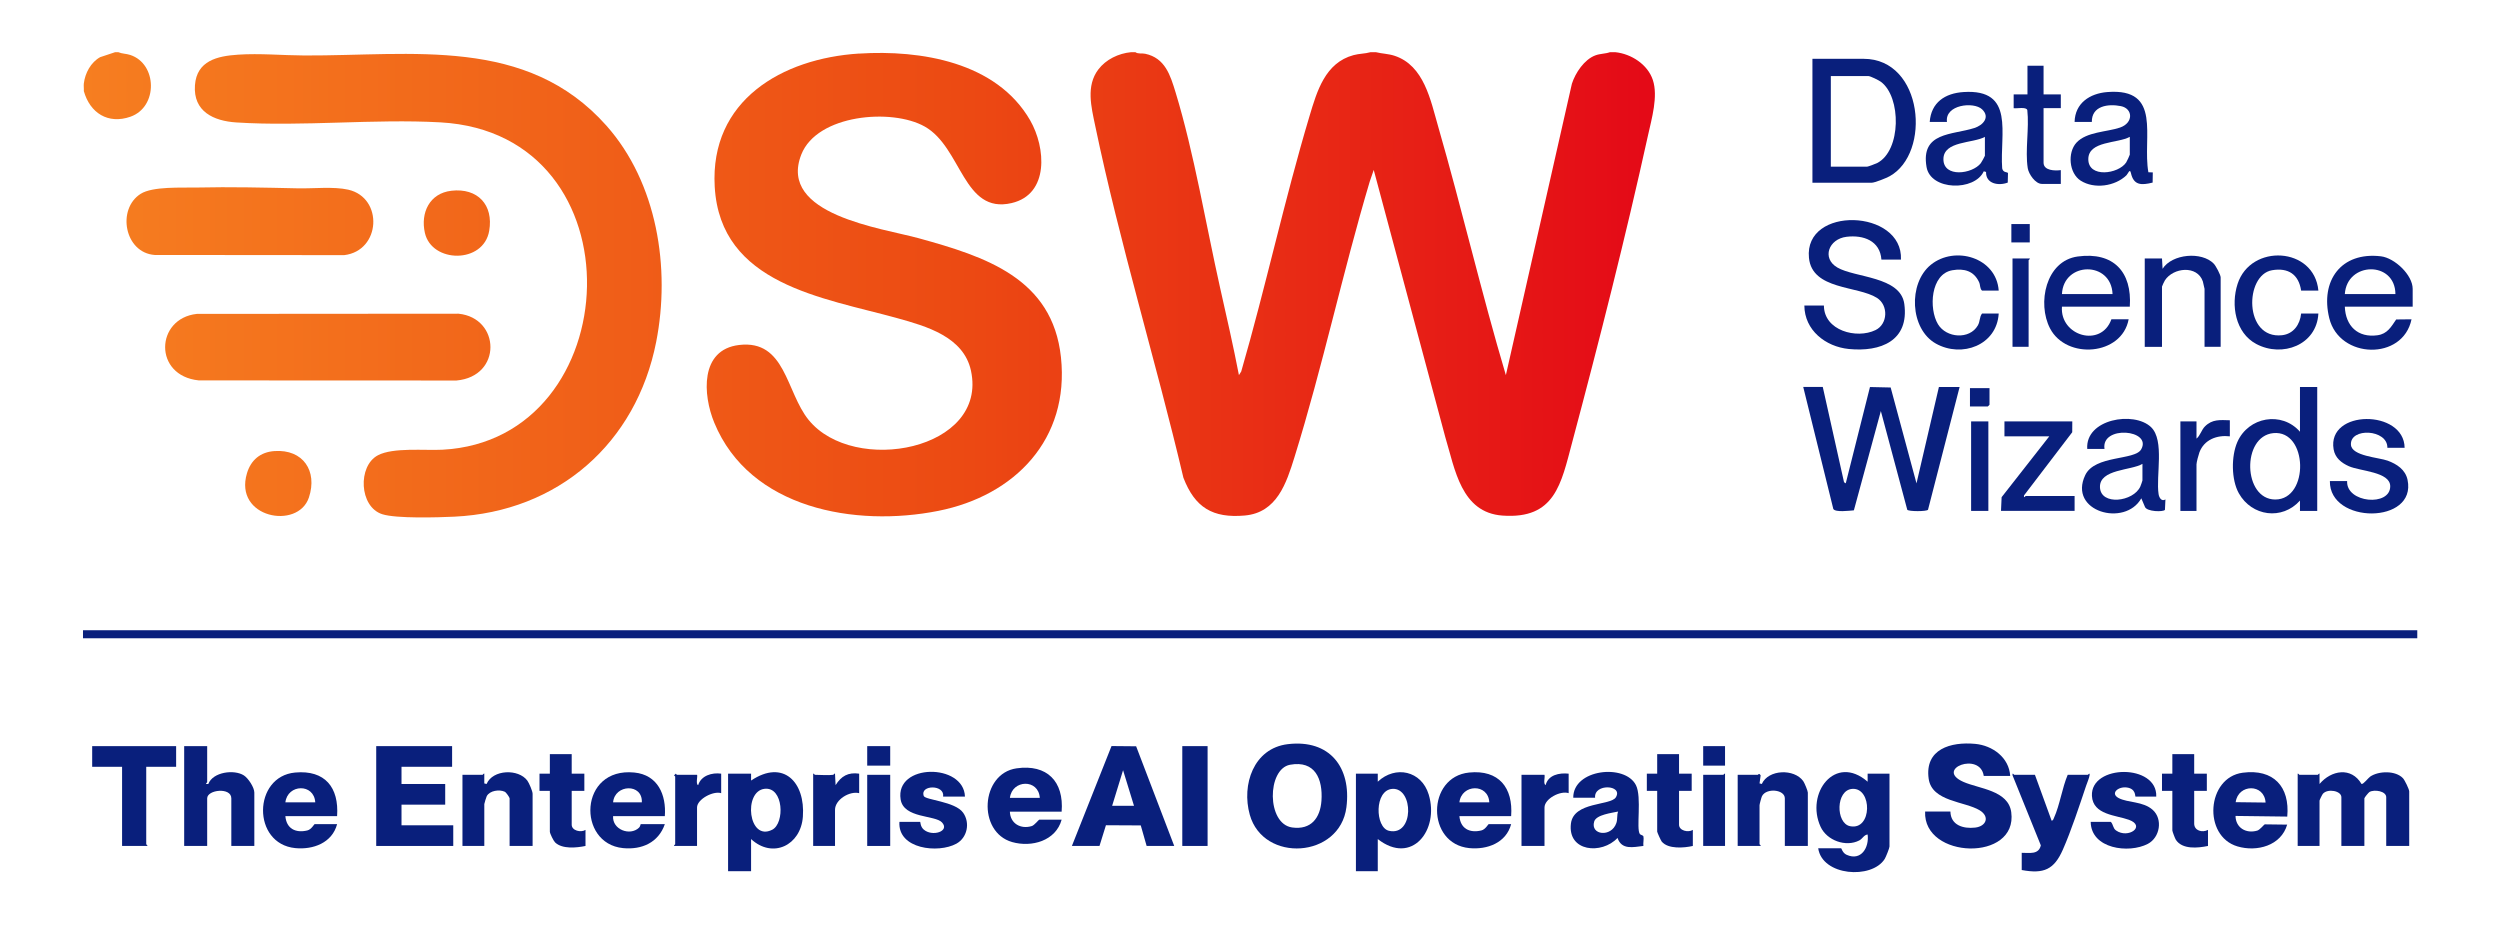
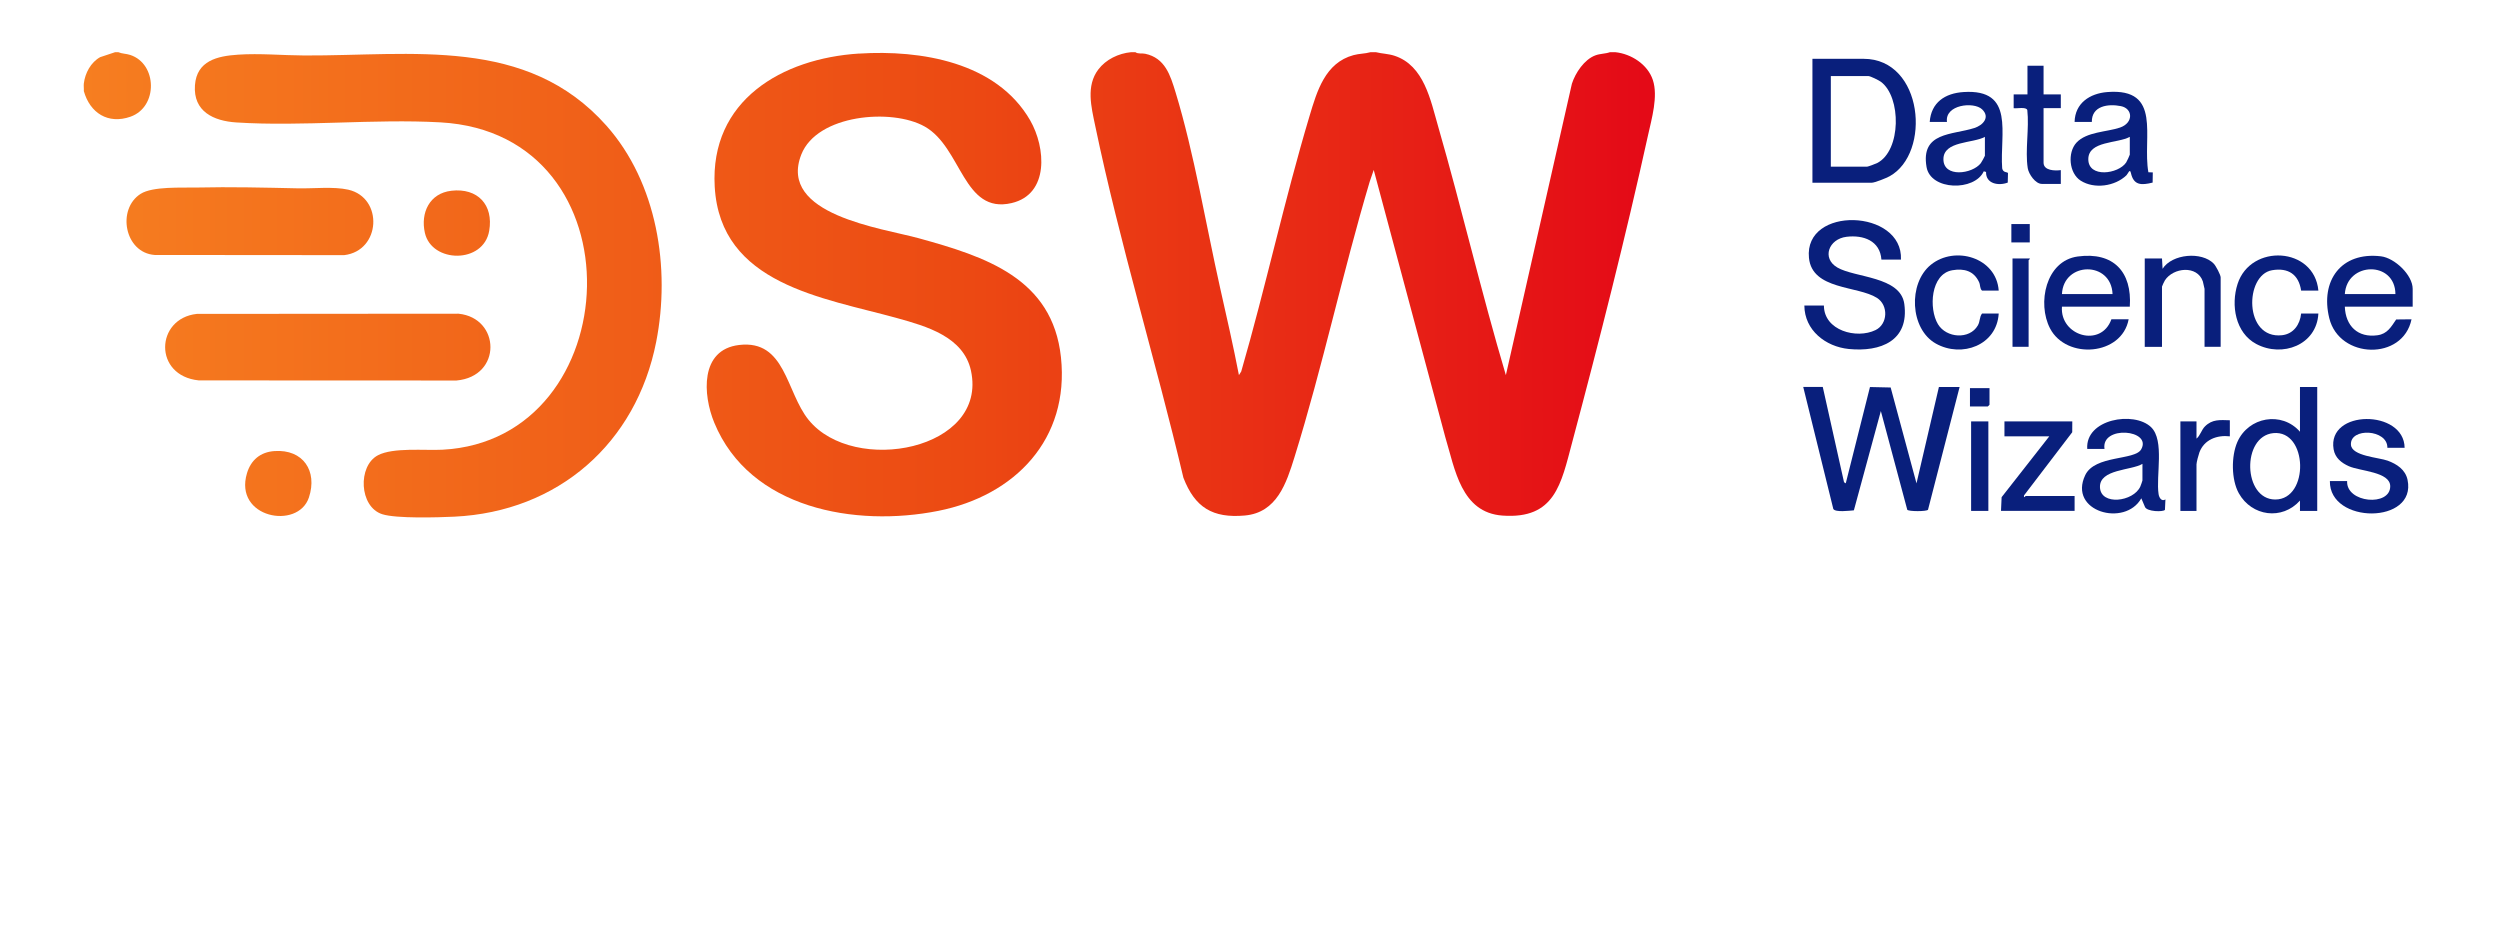
<svg xmlns="http://www.w3.org/2000/svg" width="683" height="253" viewBox="0 0 683 253" fill="none">
-   <path d="M660.399 172.181H22.674V174.375H660.399V172.181Z" fill="#091F7C" />
-   <path d="M351.833 203.304C363.25 201.935 369.229 209.629 367.843 220.533C366.068 234.515 345.141 235.808 341.441 222.59C339.15 214.413 342.452 204.428 351.833 203.304ZM352.446 208.929C346.137 210.078 345.99 225.098 353.027 226.068C358.151 226.774 360.693 223.506 361.023 218.741C361.428 212.84 359.292 207.683 352.446 208.929Z" fill="#091F7C" />
-   <path d="M549.19 211.993H541.964C540.987 205.25 528.423 210.087 536.409 213.615C540.691 215.508 548.659 215.894 549.472 221.893C551.323 235.516 525.363 234.76 525.941 221.711H532.853C532.922 225.459 536.387 226.47 539.607 226.099C542.699 225.741 543.641 223.095 540.874 221.391C536.843 218.908 527.788 219.049 526.912 212.752C525.784 204.629 532.95 202.61 539.601 203.222C544.364 203.662 548.891 206.951 549.186 211.996L549.19 211.993Z" fill="#091F7C" />
-   <path d="M123.515 203.841V209.485H109.692V214.187H121.63V219.831H109.692V225.471H123.829V231.115H102.783V203.841H123.515Z" fill="#091F7C" />
-   <path d="M658.2 231.115H651.916V217.793C651.916 216.127 648.677 215.606 647.345 216.365C647.078 216.519 645.947 217.906 645.947 218.107V231.115H639.664V217.793C639.664 216.048 635.96 215.358 634.628 216.842C634.424 217.071 633.695 218.562 633.695 218.732V231.115H627.726V211.365C627.955 211.28 628.103 211.679 628.197 211.679H633.224C633.289 211.679 633.579 211.211 633.692 211.365L633.698 214.187C636.877 210.407 642.385 209.438 645.171 214.187C645.668 214.309 646.987 212.548 647.537 212.168C649.846 210.59 654.458 210.47 656.484 212.602C656.971 213.113 658.197 215.634 658.197 216.221V231.112L658.2 231.115Z" fill="#091F7C" />
-   <path d="M292.842 231.115L303.668 203.822L310.391 203.885L320.8 231.115H313.26L311.658 225.503L302.141 225.453L300.379 231.115H292.839H292.842ZM309.807 220.141L306.822 210.42L303.838 220.141H309.807Z" fill="#091F7C" />
-   <path d="M503.01 231.743C503.111 231.809 503.393 233.039 504.509 233.538C508.445 235.306 510.704 231.555 510.236 227.983C509.215 228.086 508.85 229.144 507.946 229.612C504.286 231.501 499.124 229.621 497.399 225.905C493.158 216.761 501.37 205.828 510.236 213.562V211.368H516.208V231.272C516.208 231.696 515.215 234.169 514.901 234.668C511.354 240.297 497.833 239.327 496.73 231.74H503.013L503.01 231.743ZM506.073 215.521C501.486 215.806 501.483 224.913 505.439 225.716C511.524 226.95 511.527 215.182 506.073 215.521Z" fill="#091F7C" />
-   <path d="M205.195 229.235V238.011H198.912V211.365H205.195V213.245C214.005 207.347 220.043 213.678 219.346 223.133C218.768 230.965 211.092 234.681 205.195 229.232V229.235ZM208.893 215.499C202.996 216.161 204.432 230.013 210.967 226.686C214.457 224.909 214.08 214.915 208.893 215.499Z" fill="#091F7C" />
-   <path d="M376.407 229.235V238.011H370.438V211.365H376.407V213.559C381.245 209.023 388.358 210.583 390.324 217.068C393.268 226.777 385.712 236.52 376.407 229.232V229.235ZM380.412 215.521C375.414 215.822 375.65 226.099 379.457 226.972C386.366 228.56 386.224 215.169 380.412 215.521Z" fill="#091F7C" />
-   <path d="M56.601 203.841V213.716C56.601 213.788 56.004 214.137 56.447 214.187H56.909C58.159 210.881 64.012 210.141 66.638 211.848C67.845 212.633 69.482 215.138 69.482 216.535V231.112H63.198V218.104C63.198 215.012 56.601 215.725 56.601 218.104V231.112H50.317V203.841H56.601Z" fill="#091F7C" />
-   <path d="M181.633 222.963H167.496C167.232 226.626 172.127 228.494 174.59 226.112C174.951 225.763 174.983 225.157 175.036 225.157H181.633C179.896 230.192 175.344 232.208 170.204 231.702C157.571 230.456 158.146 209.538 173.305 211.054C179.72 211.694 182.061 217.137 181.633 222.963ZM167.496 219.203H175.35C175.601 213.939 167.933 214.221 167.496 219.203Z" fill="#091F7C" />
-   <path d="M290.04 221.742H275.902C275.984 224.96 278.824 226.62 281.887 225.679C282.613 225.456 283.778 223.936 283.914 223.936H290.04C288.456 229.715 281.866 231.57 276.525 230.054C266.946 227.333 267.888 211.33 277.712 209.912C286.059 208.706 290.7 213.512 290.04 221.742ZM284.074 217.979C283.735 212.718 276.509 212.959 275.905 217.979H284.074Z" fill="#091F7C" />
-   <path d="M92.101 222.963H77.964C78.237 226.36 80.728 227.647 83.942 226.884C85.095 226.611 85.808 225.157 85.972 225.157H92.098C90.741 230.268 85.567 232.186 80.669 231.702C68.79 230.528 69.076 212.112 80.634 211.057C88.784 210.313 92.645 215.128 92.095 222.963H92.101ZM86.132 219.203C85.793 213.942 78.567 214.184 77.964 219.203H86.132Z" fill="#091F7C" />
-   <path d="M624.879 223.092L610.745 222.913C610.786 226.131 613.604 227.829 616.68 226.925C617.409 226.711 618.593 225.208 618.728 225.211L624.854 225.289C623.199 231.046 616.582 232.82 611.263 231.234C601.747 228.4 602.841 212.407 612.705 211.107C621.106 210.003 625.633 214.896 624.879 223.092ZM618.957 219.256C618.615 214.017 611.461 214.121 610.789 219.153L618.957 219.256Z" fill="#091F7C" />
-   <path d="M412.847 222.963H398.709C398.983 226.36 401.474 227.647 404.688 226.884C405.841 226.611 406.554 225.157 406.718 225.157H412.844C411.487 230.268 406.312 232.186 401.414 231.702C389.599 230.534 389.746 212.219 401.38 211.054C409.479 210.244 413.428 215.204 412.844 222.963H412.847ZM406.878 219.203C406.601 213.951 399.278 214.184 398.709 219.203H406.878Z" fill="#091F7C" />
-   <path d="M429.813 217.947C429.731 210.103 443.947 208.559 446.938 214.498C448.6 217.8 446.944 226.438 448.012 227.857C448.229 228.146 448.898 228.165 448.983 228.513C449.153 229.207 448.864 230.334 448.974 231.112C446.19 231.432 443.027 232.267 441.908 228.921C437.61 233.532 428.223 232.732 429.178 224.994C429.923 218.949 440.039 220.154 441.456 217.815C443.526 214.394 435.383 213.967 435.782 217.95H429.813V217.947ZM442.065 221.714C440.388 222.097 436.099 222.558 435.534 224.439C434.409 228.18 440.243 228.846 441.591 224.844C441.962 223.742 441.682 222.756 442.065 221.714Z" fill="#091F7C" />
-   <path d="M48.118 203.841V209.485H39.95V230.644C39.95 230.739 40.349 230.886 40.264 231.115H33.352V209.485H25.184V203.841H48.118Z" fill="#091F7C" />
-   <path d="M555.944 211.679L560.503 224.216C560.933 224.181 561.002 223.757 561.144 223.447C562.724 219.988 563.377 215.273 564.898 211.676H570.396C570.477 211.676 571.012 210.881 570.87 211.833C570.76 212.589 570.201 213.848 569.931 214.658C568.093 220.132 565.869 226.918 563.569 232.132C561.159 237.594 558.354 238.806 552.334 237.691V232.989C554.455 232.97 556.971 233.557 557.553 230.952L549.827 211.823C549.739 210.869 550.167 211.673 550.292 211.673H555.947L555.944 211.679Z" fill="#091F7C" />
-   <path d="M493.9 231.115H487.616V218.107C487.616 215.675 482.564 215.172 481.371 217.517C481.207 217.841 480.705 219.736 480.705 219.988V230.644C480.705 230.739 481.104 230.886 481.019 231.115H474.735V211.679H480.233C480.35 211.679 480.529 211.064 481.009 211.829L480.705 214.027L481.327 214.181C483.111 210.166 490.196 209.962 492.643 213.399C492.998 213.895 493.9 216.08 493.9 216.535V231.112V231.115Z" fill="#091F7C" />
-   <path d="M145.507 231.115H139.224V218.107C139.224 217.856 138.297 216.488 137.892 216.299C136.437 215.621 133.795 215.963 132.978 217.517C132.837 217.787 132.312 219.492 132.312 219.674V231.115H126.343V211.679H131.841C131.907 211.679 132.196 211.211 132.309 211.365V214.03L132.934 214.184C134.621 210.194 141.643 209.977 144.071 213.267C144.539 213.904 145.507 216.161 145.507 216.852V231.115Z" fill="#091F7C" />
-   <path d="M263.628 217.637H257.659C258.183 214.294 251.291 214.366 252.352 217.436C252.751 218.594 260.939 218.923 263.135 222.044C265.086 224.815 264.269 228.855 261.281 230.497C256.361 233.199 245.237 232.013 245.72 224.53H251.375C251.492 224.53 251.404 225.76 252.302 226.583C254.627 228.708 259.613 227.122 257.348 224.68C255.456 222.64 246.88 223.622 246.053 218.399C244.492 208.524 263.32 208.439 263.625 217.633L263.628 217.637Z" fill="#091F7C" />
-   <path d="M589.086 217.637H583.431C583.243 217.637 583.635 215.489 581.05 215.141C578.634 214.818 576.46 216.776 578.804 218.023C581.323 219.363 585.451 218.864 588.125 221.259C590.93 223.773 590.117 228.805 586.787 230.544C581.59 233.259 571.27 231.916 571.179 224.533H576.677C577.365 225.227 577.22 226.259 578.097 226.878C581.439 229.244 586.366 225.704 581.634 223.974C578.125 222.69 571.769 222.64 571.515 217.432C571.091 208.76 589.466 208.618 589.086 217.633V217.637Z" fill="#091F7C" />
-   <path d="M156.188 206.038V211.368H159.644V216.07H156.188V225.318C156.188 226.944 158.717 227.527 159.958 226.727V231.115C157.517 231.63 153.587 232.019 151.658 230.152C151.218 229.725 150.219 227.719 150.219 227.198V216.07H147.392V211.368H150.219V206.038H156.188Z" fill="#091F7C" />
-   <path d="M458.713 206.038V211.368H462.169V216.07H458.713V225.318C458.713 226.944 461.242 227.527 462.483 226.727V231.115C460.06 231.665 455.753 232.019 453.994 229.938C453.752 229.652 452.744 227.405 452.744 227.198V216.07H449.916V211.368H452.744V206.038H458.713Z" fill="#091F7C" />
-   <path d="M599.453 206.038V211.368H602.909V216.07H599.453V225.004C599.453 226.953 601.662 227.556 603.223 226.727V231.115C600.468 231.686 596.182 232.145 594.423 229.395C594.206 229.056 593.484 227.132 593.484 226.884V216.07H590.656V211.368H593.484V206.038H599.453Z" fill="#091F7C" />
-   <path d="M329.914 203.841H323.002V231.112H329.914V203.841Z" fill="#091F7C" />
-   <path d="M428.556 211.365V216.695C426.297 215.932 421.958 218.205 421.958 220.612V231.115H415.675V211.679H421.958C422.147 212.407 421.547 214.086 422.269 214.498C422.948 211.698 426.017 211.082 428.556 211.365Z" fill="#091F7C" />
-   <path d="M227.655 211.679C227.743 211.666 228.007 211.208 228.123 211.365L228.283 214.498C229.817 212.027 231.733 210.925 234.724 211.365V216.695C232.085 216.042 228.126 218.465 228.126 221.24V231.115H222.157V211.365C222.387 211.28 222.534 211.679 222.628 211.679C224.14 211.679 226.248 211.87 227.655 211.679Z" fill="#091F7C" />
-   <path d="M190.43 211.679C190.666 211.911 190.003 214.294 190.741 214.498C191.533 211.883 194.539 211.007 197.027 211.365V216.695C194.882 215.998 190.43 218.337 190.43 220.612V231.115H184.147C184.062 230.886 184.461 230.742 184.461 230.644V212.15C184.461 212.037 183.949 211.895 184.301 211.679L184.618 211.371C184.737 211.384 184.835 211.679 184.932 211.679H190.43Z" fill="#091F7C" />
-   <path d="M243.206 211.679H236.923V231.115H243.206V211.679Z" fill="#091F7C" />
-   <path d="M471.28 231.115H465.311V211.679H470.808C470.903 211.679 471.05 211.283 471.28 211.365V231.115Z" fill="#091F7C" />
-   <path d="M243.206 203.841H236.923V209.171H243.206V203.841Z" fill="#091F7C" />
-   <path d="M471.28 203.841H465.311V209.171H471.28V203.841Z" fill="#091F7C" />
  <path d="M497.983 105.723L503.789 131.745L504.26 132.053L510.874 105.736L516.529 105.864L523.588 132.053L529.711 105.72H535.366L526.733 139.266C526.309 139.775 521.423 139.753 521.065 139.266L513.849 112.296L506.479 139.426C505.285 139.514 501.446 140.032 500.861 139.05L492.643 105.714H497.983V105.723Z" fill="#091F7C" />
  <path d="M495.156 49.925V16.068H509.137C525.47 16.068 527.695 41.905 516.187 48.18C515.298 48.663 512.194 49.922 511.336 49.922H495.156V49.925ZM500.183 45.537H510.079C510.362 45.537 512.432 44.752 512.85 44.539C519.429 41.174 519.482 26.474 513.849 22.34C513.262 21.91 510.984 20.773 510.393 20.773H500.183V45.537Z" fill="#091F7C" />
  <path d="M519.344 70.928H514.004C513.636 65.755 509.059 64.129 504.456 64.694C499.602 65.287 497.635 70.542 501.952 73.078C506.771 75.906 519.219 75.479 520.255 83.025C521.644 93.105 513.79 96.212 505.084 95.343C498.738 94.709 492.983 90.207 492.951 83.468H498.292C498.292 90.323 507.221 92.697 512.398 90.176C515.782 88.531 515.951 83.396 512.788 81.384C507.5 78.022 495.088 79.259 494.208 70.46C492.778 56.143 519.951 57.091 519.341 70.928H519.344Z" fill="#091F7C" />
  <path d="M633.066 105.723V139.58H628.353V136.758C623.474 142.21 615.193 141.071 611.652 134.771C609.569 131.064 609.55 124.642 611.237 120.775C614.235 113.897 623.352 112.246 628.353 117.949V105.723H633.066ZM621.065 118.329C612.359 119.202 612.78 136.466 621.602 136.466C630.948 136.466 630.549 117.381 621.065 118.329Z" fill="#091F7C" />
  <path d="M581.86 83.782H563.324C562.731 91.771 574.028 95.107 576.834 87.232H581.546C579.699 97.192 564.528 98.318 560.063 89.705C556.523 82.878 558.873 71.257 567.65 70.071C577.386 68.756 582.507 74.246 581.863 83.782H581.86ZM577.148 80.332C576.79 71.232 563.761 71.439 563.324 80.332H577.148Z" fill="#091F7C" />
  <path d="M659.143 83.782H640.607C640.798 89.024 644.144 92.345 649.532 91.592C652.231 91.215 653.261 89.297 654.637 87.279L658.828 87.232C656.488 98.598 639.099 98.124 636.356 86.927C633.846 76.688 639.582 68.728 650.468 70.024C654.213 70.47 659.143 75.112 659.143 78.923V83.782ZM654.43 80.332C654.351 71.207 641.191 71.443 640.607 80.332H654.43Z" fill="#091F7C" />
  <path d="M566.78 33.311C566.896 28.169 570.949 25.523 575.721 25.149C590.833 23.969 585.244 37.539 586.934 47.062L588.143 47.103L588.099 49.881C584.992 50.663 582.909 50.638 582.165 47.263C581.866 45.907 581.376 47.474 580.933 47.897C577.795 50.92 572.143 51.708 568.445 49.357C565.225 47.31 564.81 41.679 567.279 38.983C570.032 35.982 575.567 36.079 579.168 34.858C582.903 33.593 582.749 29.663 579.428 28.994C575.957 28.294 571.42 28.916 571.489 33.311H566.777H566.78ZM581.86 37.388C578.593 39.218 570.522 38.446 570.525 43.5C570.528 48.676 578.731 47.571 580.867 44.391C581.043 44.131 581.86 42.379 581.86 42.247V37.388Z" fill="#091F7C" />
  <path d="M527.198 33.311C527.59 27.987 531.386 25.469 536.45 25.146C550.587 24.242 546.299 36.525 546.997 45.998C547.254 47.285 548.473 46.915 548.58 47.298L548.517 49.881C546.016 50.832 542.491 50.236 542.589 46.978L541.97 46.796C539.466 52.282 527.436 52.1 526.331 45.622C524.694 36.032 533.33 36.917 539.387 34.974C541.781 34.208 543.773 32.011 541.499 29.861C539.224 27.711 531.282 28.58 531.91 33.314H527.198V33.311ZM542.278 37.388C539.01 39.218 530.939 38.446 530.943 43.5C530.946 48.61 538.844 47.571 541.159 44.58C541.323 44.369 542.275 42.674 542.275 42.558V37.385L542.278 37.388Z" fill="#091F7C" />
  <path d="M570.236 122.651C569.661 114.462 583.016 112.224 587.669 116.697C591.439 120.322 588.945 130.069 589.73 135.016C589.887 135.998 590.566 137.097 591.596 136.444L591.461 139.288C591.028 139.91 586.438 139.819 585.985 138.444L585.005 136.136C580.544 144.103 564.927 139.762 569.692 129.792C572.322 124.293 583.224 125.822 584.964 122.777C588.077 117.328 573.956 116.101 574.948 122.655H570.236V122.651ZM585.316 126.726C582.319 128.559 573.522 128.123 573.711 133.126C573.902 138.218 582.878 137.109 584.747 132.897C584.854 132.655 585.316 131.365 585.316 131.271V126.726Z" fill="#091F7C" />
  <path d="M656.943 122.338H652.231C652.341 117.231 641.955 116.744 642.278 121.512C642.489 124.61 649.894 124.965 652.316 125.857C654.82 126.779 657.157 128.302 657.745 131.095C660.305 143.297 636.334 143.259 636.523 131.428H641.235C640.921 137.417 653.032 138.478 653.01 132.841C652.994 128.87 644.788 128.751 641.697 127.363C639.658 126.45 637.933 125.078 637.54 122.736C635.709 111.785 656.84 111.794 656.94 122.341L656.943 122.338Z" fill="#091F7C" />
  <path d="M606.679 94.753H602.281V78.923C602.281 78.819 601.891 77.096 601.816 76.879C600.28 72.391 593.736 73.075 591.455 76.587C591.295 76.835 590.657 78.169 590.657 78.298V94.756H585.944V70.617H590.657L590.814 73.436C593.403 69.34 601.521 68.643 604.794 72.03C605.354 72.607 606.683 75.084 606.683 75.79V94.756L606.679 94.753Z" fill="#091F7C" />
  <path d="M633.38 79.394H628.668C628.002 74.961 625.152 73.072 620.732 73.825C613.189 75.112 612.994 92.728 623.449 91.582C626.588 91.237 628.372 88.644 628.668 85.662H633.38C632.922 94.269 623.512 97.757 616.412 93.974C610.678 90.92 609.444 83.346 611.304 77.579C614.882 66.474 632.262 67.4 633.383 79.391L633.38 79.394Z" fill="#091F7C" />
  <path d="M546.048 79.394H541.493C540.845 78.813 541.068 77.912 540.679 77.071C539.256 74.017 536.626 73.279 533.4 73.825C527.415 74.836 526.903 84.344 529.457 88.581C531.738 92.364 538.068 92.844 540.346 88.908C540.996 87.781 540.764 86.576 541.493 85.662H546.048C545.53 94.316 535.97 97.844 528.876 93.864C521.782 89.884 521.241 77.416 527.509 72.334C534.063 67.023 545.407 70.328 546.048 79.391V79.394Z" fill="#091F7C" />
  <path d="M566.151 115.128L566.132 118.088L552.959 135.352C552.875 136.309 553.299 135.503 553.427 135.503H566.78V139.577H546.673L546.843 135.829L559.868 119.202H547.615V115.128H566.151Z" fill="#091F7C" />
  <path d="M558.301 17.952V25.79H563.014V29.55H558.301V44.441C558.301 46.645 561.433 46.689 563.014 46.478V50.242H557.83C556.08 50.242 554.236 47.571 553.978 45.935C553.227 41.142 554.418 35.009 553.859 30.068C553.545 29.111 550.984 29.71 550.133 29.556V25.793H553.903V17.955H558.301V17.952Z" fill="#091F7C" />
  <path d="M609.193 114.817V119.205C605.655 118.803 602.174 120.109 600.874 123.6C600.629 124.259 600.082 126.315 600.082 126.886V139.583H595.684V115.131H600.082V119.833C601.122 118.985 601.42 117.469 602.394 116.496C604.408 114.478 606.529 114.748 609.193 114.817Z" fill="#091F7C" />
  <path d="M543.22 115.128H538.508V139.58H543.22V115.128Z" fill="#091F7C" />
  <path d="M554.531 70.617C554.688 70.73 554.217 71.022 554.217 71.088V94.755H549.818V70.617H554.531Z" fill="#091F7C" />
  <path d="M543.535 106.037V110.582L543.064 111.053H538.194V106.037H543.535Z" fill="#091F7C" />
  <path d="M554.531 61.213H549.504V66.229H554.531V61.213Z" fill="#091F7C" />
  <path d="M310.191 14.26C310.907 14.792 311.947 14.493 312.86 14.687C318.309 15.842 319.726 20.525 321.171 25.248C326.206 41.718 329.494 61.518 333.322 78.582C335.109 86.533 336.935 94.486 338.476 102.485L339.104 101.492C345.795 78.375 350.874 54.718 357.774 31.671C359.798 24.918 362.028 17.16 369.772 15.064C371.375 14.629 372.885 14.695 374.422 14.26H375.897C377.595 14.678 379.272 14.678 380.967 15.231C389.07 17.876 390.836 27.396 392.903 34.557C399.401 57.099 404.721 80.005 411.403 102.489L429.441 22.88C430.385 19.919 432.83 16.251 435.846 15.13C437.207 14.625 438.537 14.722 439.837 14.26C440.32 14.296 440.833 14.212 441.311 14.26C445.645 14.709 450.153 17.59 451.558 21.852C453.037 26.333 451.242 32.391 450.246 36.929C444.165 64.55 436.803 93.554 429.503 120.906C426.487 132.201 424.832 141.871 410.507 140.86C399.141 140.056 397.5 128.142 394.839 119.369L375.303 46.423L374.21 49.604C366.814 74.43 361.331 100.218 353.648 124.909C351.444 131.995 348.858 140.051 340.091 140.838C331.285 141.624 326.439 138.646 323.304 130.51C315.727 98.417 305.92 66.557 299.19 34.267C298.136 29.202 296.666 23.486 300.046 19.001C302.145 16.22 305.581 14.59 309.006 14.256H310.183L310.191 14.26Z" fill="url(#paint0_linear_178_2331)" />
  <path d="M32.33 14.26C33.348 14.7 34.446 14.643 35.561 15.007C42.984 17.41 43.234 29.219 35.635 31.886C29.524 34.03 24.577 30.867 22.9 24.883C22.953 24.215 22.821 23.469 22.9 22.818C23.242 19.972 24.797 17.046 27.351 15.622L31.443 14.26H32.33Z" fill="url(#paint1_linear_178_2331)" />
  <path d="M234.699 14.643C251.525 13.575 272.255 16.931 281.439 32.875C285.702 40.277 286.724 53.07 276.364 55.482C263.106 58.571 262.798 40.299 252.632 34.57C243.65 29.509 223.219 31.253 218.916 42.215C212.437 58.702 240.994 62.322 251.025 65.094C269.116 70.094 287.563 75.963 289.855 97.618C292.221 119.979 277.312 135.404 256.328 139.573C233.737 144.068 204.847 139.059 195.131 115.459C192.019 107.903 191.154 95.518 201.936 94.248C214.641 92.75 214.72 107.089 220.914 114.716C233.28 129.939 269.946 122.975 265.271 101.281C263.268 91.994 253.061 89.121 245.133 86.92C224.852 81.297 196.777 77.756 195.259 50.997C193.92 27.409 213.657 15.965 234.694 14.629L234.699 14.643Z" fill="url(#paint2_linear_178_2331)" />
  <path d="M64.979 14.937C71.042 14.533 77.144 15.13 83.149 15.157C112.554 15.293 143.898 9.81 165.668 34.32C179.541 49.938 183.233 73.27 179.273 93.396C173.816 121.13 152.458 139.797 124.13 141.154C119.661 141.369 108.3 141.708 104.445 140.487C98.088 138.475 97.698 127.29 103.251 124.377C107.439 122.181 116.048 123.116 120.89 122.861C171.687 120.186 175.559 36.486 120.302 33.428C102.101 32.422 82.719 34.61 64.588 33.454C58.363 33.059 52.74 30.467 53.262 23.267C53.749 16.576 59.413 15.31 64.984 14.941L64.979 14.937Z" fill="url(#paint3_linear_178_2331)" />
  <path d="M53.779 85.756L125.257 85.703C136.75 86.854 137.232 102.841 124.7 103.957L54.319 103.926C41.847 102.678 42.431 86.982 53.779 85.756Z" fill="url(#paint4_linear_178_2331)" />
  <path d="M53.778 51.234C63.006 51.019 72.194 51.251 81.378 51.453C85.618 51.55 91.154 50.913 95.149 51.822C104.794 54.028 104.083 68.525 94.025 69.703L42.272 69.659C34.014 69.07 31.863 57.138 38.413 52.965C41.723 50.856 49.66 51.331 53.773 51.234H53.778Z" fill="url(#paint5_linear_178_2331)" />
  <path d="M123.312 52.112C130.503 51.291 134.867 55.961 133.65 63.06C132.097 72.141 117.956 71.926 116.077 63.618C114.836 58.114 117.373 52.793 123.308 52.117L123.312 52.112Z" fill="url(#paint6_linear_178_2331)" />
  <path d="M74.995 123.23C82.792 122.694 86.795 128.661 84.398 135.9C81.435 144.858 63.796 141.519 67.475 129.28C68.564 125.655 71.158 123.494 74.995 123.23Z" fill="url(#paint7_linear_178_2331)" />
  <defs>
    <linearGradient id="paint0_linear_178_2331" x1="22.875" y1="77.806" x2="452.12" y2="77.806" gradientUnits="userSpaceOnUse">
      <stop stop-color="#F67E20" />
      <stop offset="0.557" stop-color="#EC4A13" />
      <stop offset="1" stop-color="#E40917" />
    </linearGradient>
    <linearGradient id="paint1_linear_178_2331" x1="22.874" y1="77.806" x2="452.119" y2="77.806" gradientUnits="userSpaceOnUse">
      <stop stop-color="#F67E20" />
      <stop offset="0.557" stop-color="#EC4A13" />
      <stop offset="1" stop-color="#E40917" />
    </linearGradient>
    <linearGradient id="paint2_linear_178_2331" x1="22.874" y1="77.806" x2="452.119" y2="77.806" gradientUnits="userSpaceOnUse">
      <stop stop-color="#F67E20" />
      <stop offset="0.557" stop-color="#EC4A13" />
      <stop offset="1" stop-color="#E40917" />
    </linearGradient>
    <linearGradient id="paint3_linear_178_2331" x1="22.875" y1="77.806" x2="452.12" y2="77.806" gradientUnits="userSpaceOnUse">
      <stop stop-color="#F67E20" />
      <stop offset="0.557" stop-color="#EC4A13" />
      <stop offset="1" stop-color="#E40917" />
    </linearGradient>
    <linearGradient id="paint4_linear_178_2331" x1="22.874" y1="77.806" x2="452.119" y2="77.806" gradientUnits="userSpaceOnUse">
      <stop stop-color="#F67E20" />
      <stop offset="0.557" stop-color="#EC4A13" />
      <stop offset="1" stop-color="#E40917" />
    </linearGradient>
    <linearGradient id="paint5_linear_178_2331" x1="22.874" y1="77.806" x2="452.119" y2="77.806" gradientUnits="userSpaceOnUse">
      <stop stop-color="#F67E20" />
      <stop offset="0.557" stop-color="#EC4A13" />
      <stop offset="1" stop-color="#E40917" />
    </linearGradient>
    <linearGradient id="paint6_linear_178_2331" x1="22.874" y1="77.806" x2="452.119" y2="77.806" gradientUnits="userSpaceOnUse">
      <stop stop-color="#F67E20" />
      <stop offset="0.557" stop-color="#EC4A13" />
      <stop offset="1" stop-color="#E40917" />
    </linearGradient>
    <linearGradient id="paint7_linear_178_2331" x1="22.874" y1="77.806" x2="452.119" y2="77.806" gradientUnits="userSpaceOnUse">
      <stop stop-color="#F67E20" />
      <stop offset="0.557" stop-color="#EC4A13" />
      <stop offset="1" stop-color="#E40917" />
    </linearGradient>
  </defs>
</svg>
